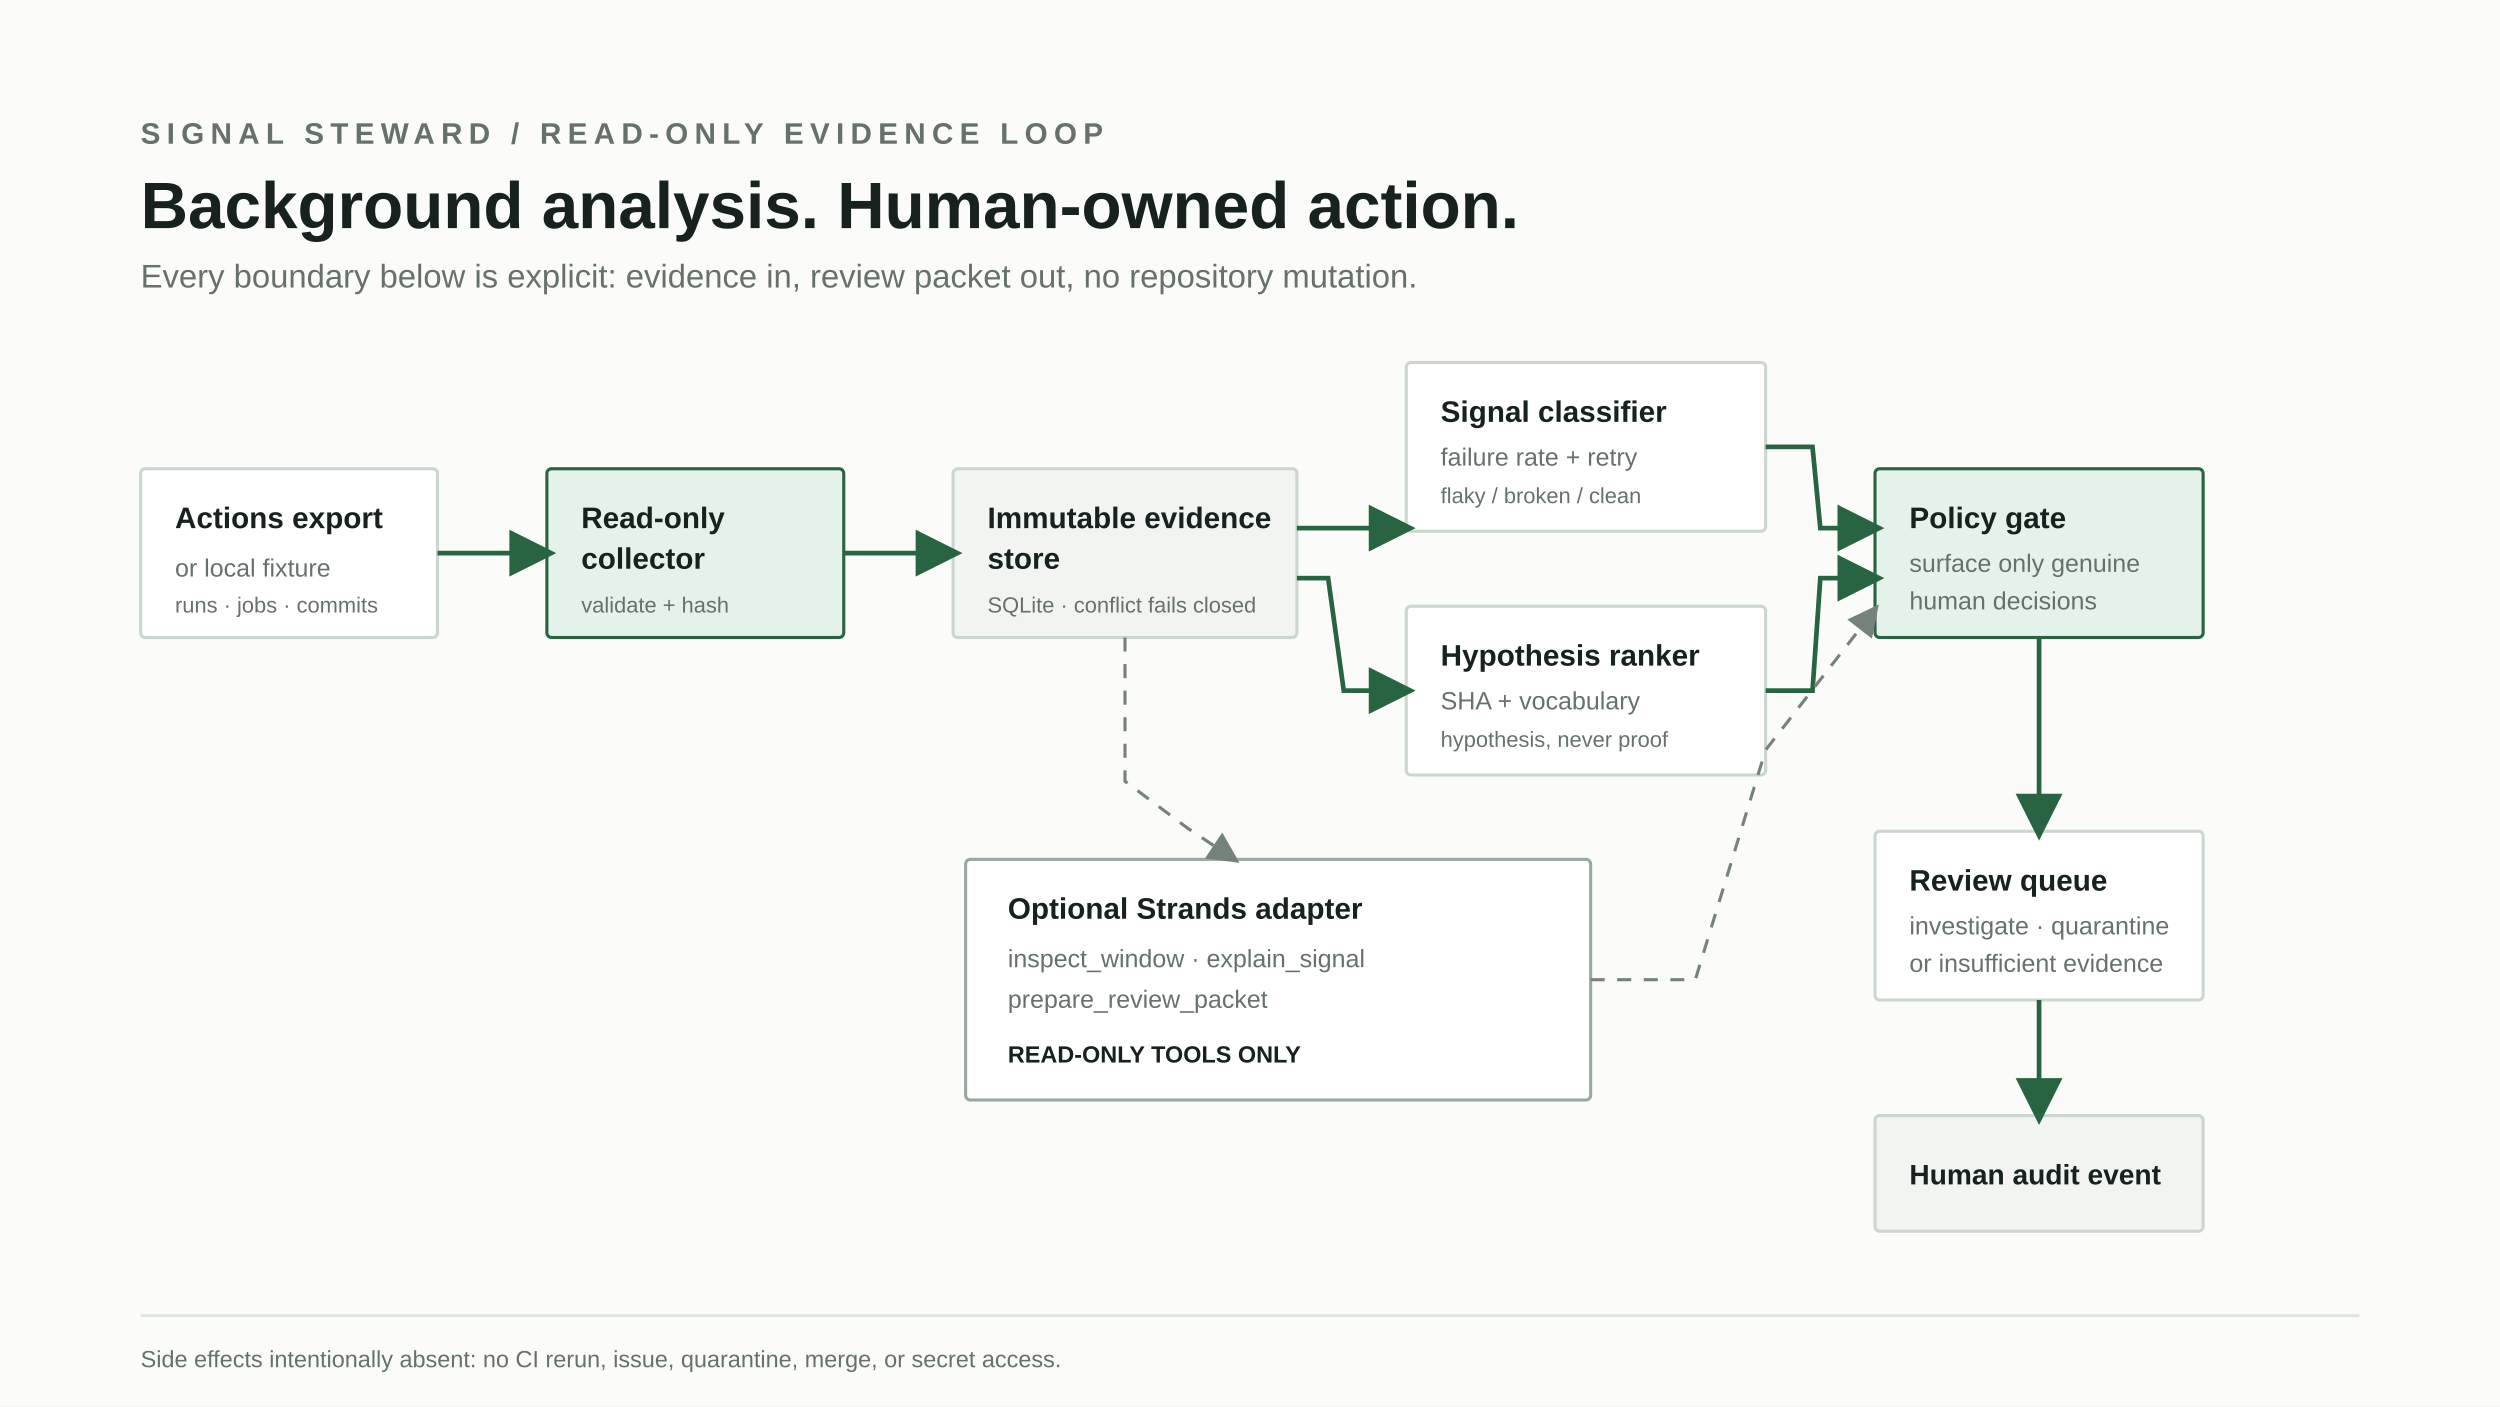
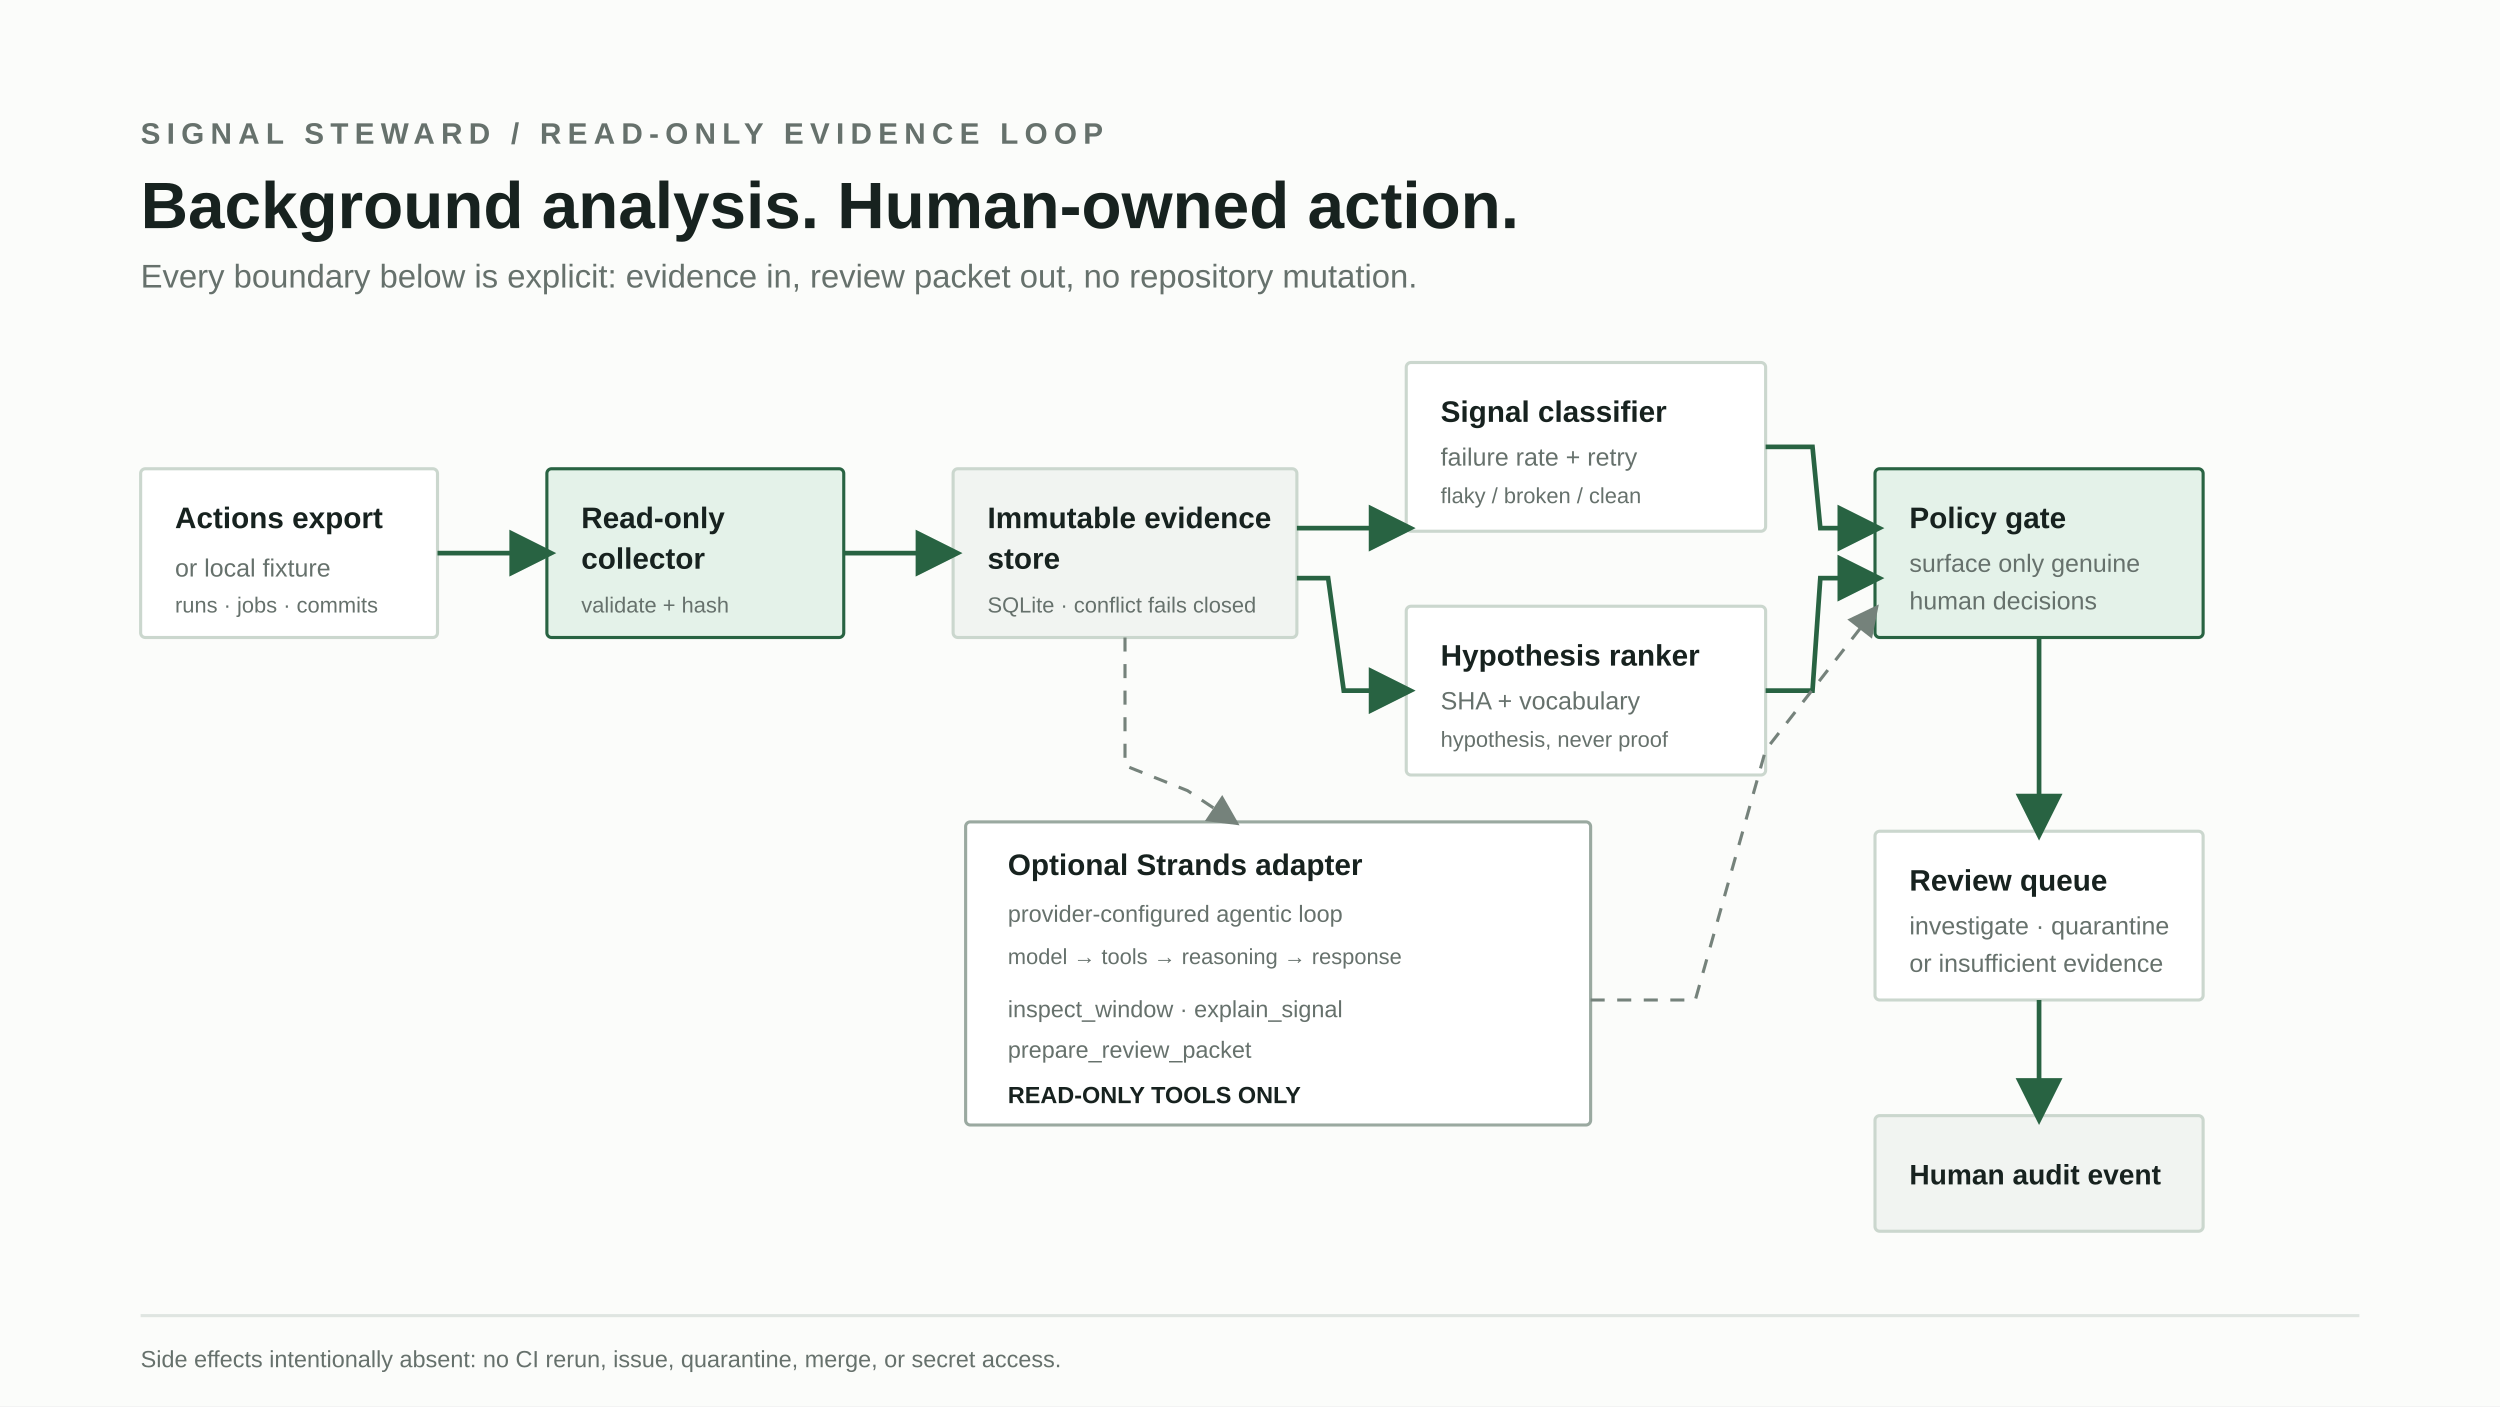
<svg xmlns="http://www.w3.org/2000/svg" width="1600" height="900" viewBox="0 0 1600 900" role="img" aria-labelledby="title desc">
  <defs>
    <marker id="arrow" markerWidth="10" markerHeight="10" refX="8" refY="5" orient="auto">
      <path d="M0,0 L10,5 L0,10 z" fill="#286342" />
    </marker>
    <marker id="arrow-muted" markerWidth="10" markerHeight="10" refX="8" refY="5" orient="auto">
      <path d="M0,0 L10,5 L0,10 z" fill="#75827b" />
    </marker>
    <style>
      .ink { fill: #17221f; font-family: Arial, Helvetica, sans-serif; }
      .muted { fill: #66716c; font-family: Arial, Helvetica, sans-serif; }
      .node { fill: #ffffff; stroke: #cbd7ce; stroke-width: 2; }
      .node-strong { fill: #e4f2e9; stroke: #286342; stroke-width: 2; }
      .node-soft { fill: #f1f4f1; stroke: #cbd7ce; stroke-width: 2; }
      .edge { fill: none; stroke: #286342; stroke-width: 3; marker-end: url(#arrow); }
      .edge-muted { fill: none; stroke: #75827b; stroke-width: 2; stroke-dasharray: 9 8; marker-end: url(#arrow-muted); }
    </style>
  </defs>
  <rect width="1600" height="900" fill="#fbfcfa" />
  <text x="90" y="92" class="muted" font-size="19" font-weight="700" letter-spacing="4">SIGNAL STEWARD / READ-ONLY EVIDENCE LOOP</text>
  <text x="90" y="146" class="ink" font-size="42" font-weight="700">Background analysis. Human-owned action.</text>
  <text x="90" y="184" class="muted" font-size="21">Every boundary below is explicit: evidence in, review packet out, no repository mutation.</text>
  <rect x="90" y="300" width="190" height="108" rx="3" class="node" />
  <text x="112" y="338" class="ink" font-size="19" font-weight="700">Actions export</text>
  <text x="112" y="369" class="muted" font-size="16">or local fixture</text>
  <text x="112" y="392" class="muted" font-size="14">runs · jobs · commits</text>
  <rect x="350" y="300" width="190" height="108" rx="3" class="node-strong" />
  <text x="372" y="338" class="ink" font-size="19" font-weight="700">Read-only</text>
  <text x="372" y="364" class="ink" font-size="19" font-weight="700">collector</text>
  <text x="372" y="392" class="muted" font-size="14">validate + hash</text>
  <rect x="610" y="300" width="220" height="108" rx="3" class="node-soft" />
  <text x="632" y="338" class="ink" font-size="19" font-weight="700">Immutable evidence</text>
  <text x="632" y="364" class="ink" font-size="19" font-weight="700">store</text>
  <text x="632" y="392" class="muted" font-size="14">SQLite · conflict fails closed</text>
  <rect x="900" y="232" width="230" height="108" rx="3" class="node" />
  <text x="922" y="270" class="ink" font-size="19" font-weight="700">Signal classifier</text>
  <text x="922" y="298" class="muted" font-size="16">failure rate + retry</text>
  <text x="922" y="322" class="muted" font-size="14">flaky / broken / clean</text>
  <rect x="900" y="388" width="230" height="108" rx="3" class="node" />
  <text x="922" y="426" class="ink" font-size="19" font-weight="700">Hypothesis ranker</text>
  <text x="922" y="454" class="muted" font-size="16">SHA + vocabulary</text>
  <text x="922" y="478" class="muted" font-size="14">hypothesis, never proof</text>
  <rect x="1200" y="300" width="210" height="108" rx="3" class="node-strong" />
  <text x="1222" y="338" class="ink" font-size="19" font-weight="700">Policy gate</text>
  <text x="1222" y="366" class="muted" font-size="16">surface only genuine</text>
  <text x="1222" y="390" class="muted" font-size="16">human decisions</text>
  <rect x="1200" y="532" width="210" height="108" rx="3" class="node" />
  <text x="1222" y="570" class="ink" font-size="19" font-weight="700">Review queue</text>
  <text x="1222" y="598" class="muted" font-size="16">investigate · quarantine</text>
  <text x="1222" y="622" class="muted" font-size="16">or insufficient evidence</text>
  <rect x="1200" y="714" width="210" height="74" rx="3" class="node-soft" />
  <text x="1222" y="758" class="ink" font-size="18" font-weight="700">Human audit event</text>
  <line x1="280" y1="354" x2="350" y2="354" stroke="#286342" stroke-width="3" marker-end="url(#arrow)" />
  <line x1="540" y1="354" x2="610" y2="354" stroke="#286342" stroke-width="3" marker-end="url(#arrow)" />
  <line x1="830" y1="338" x2="900" y2="338" stroke="#286342" stroke-width="3" marker-end="url(#arrow)" />
  <polyline points="830,370 850,370 860,442 900,442" fill="none" stroke="#286342" stroke-width="3" marker-end="url(#arrow)" />
  <polyline points="1130,286 1160,286 1165,338 1200,338" fill="none" stroke="#286342" stroke-width="3" marker-end="url(#arrow)" />
  <polyline points="1130,442 1160,442 1165,370 1200,370" fill="none" stroke="#286342" stroke-width="3" marker-end="url(#arrow)" />
  <line x1="1305" y1="408" x2="1305" y2="532" stroke="#286342" stroke-width="3" marker-end="url(#arrow)" />
  <line x1="1305" y1="640" x2="1305" y2="714" stroke="#286342" stroke-width="3" marker-end="url(#arrow)" />
-   <rect x="618" y="550" width="400" height="154" rx="3" fill="#ffffff" stroke="#9aa9a0" stroke-width="2" />
-   <text x="645" y="588" class="ink" font-size="19" font-weight="700">Optional Strands adapter</text>
-   <text x="645" y="619" class="muted" font-size="16">inspect_window · explain_signal</text>
-   <text x="645" y="645" class="muted" font-size="16">prepare_review_packet</text>
-   <text x="645" y="680" class="ink" font-size="15" font-weight="700">READ-ONLY TOOLS ONLY</text>
-   <polyline points="720,408 720,500 760,530 790,550" fill="none" stroke="#75827b" stroke-width="2" stroke-dasharray="9 8" marker-end="url(#arrow-muted)" />
-   <polyline points="1018,627 1085,627 1130,480 1200,390" fill="none" stroke="#75827b" stroke-width="2" stroke-dasharray="9 8" marker-end="url(#arrow-muted)" />
+   <rect x="618" y="526" width="400" height="194" rx="3" fill="#ffffff" stroke="#9aa9a0" stroke-width="2" />
+   <text x="645" y="560" class="ink" font-size="19" font-weight="700">Optional Strands adapter</text>
+   <text x="645" y="590" class="muted" font-size="15">provider-configured agentic loop</text>
+   <text x="645" y="617" class="muted" font-size="14">model → tools → reasoning → response</text>
+   <text x="645" y="651" class="muted" font-size="15">inspect_window · explain_signal</text>
+   <text x="645" y="677" class="muted" font-size="15">prepare_review_packet</text>
+   <text x="645" y="706" class="ink" font-size="15" font-weight="700">READ-ONLY TOOLS ONLY</text>
+   <polyline points="720,408 720,490 760,506 790,526" fill="none" stroke="#75827b" stroke-width="2" stroke-dasharray="9 8" marker-end="url(#arrow-muted)" />
+   <polyline points="1018,640 1085,640 1130,480 1200,390" fill="none" stroke="#75827b" stroke-width="2" stroke-dasharray="9 8" marker-end="url(#arrow-muted)" />
  <line x1="90" y1="842" x2="1510" y2="842" stroke="#dfe5e1" stroke-width="2" />
  <text x="90" y="875" class="muted" font-size="15">Side effects intentionally absent: no CI rerun, issue, quarantine, merge, or secret access.</text>
</svg>
